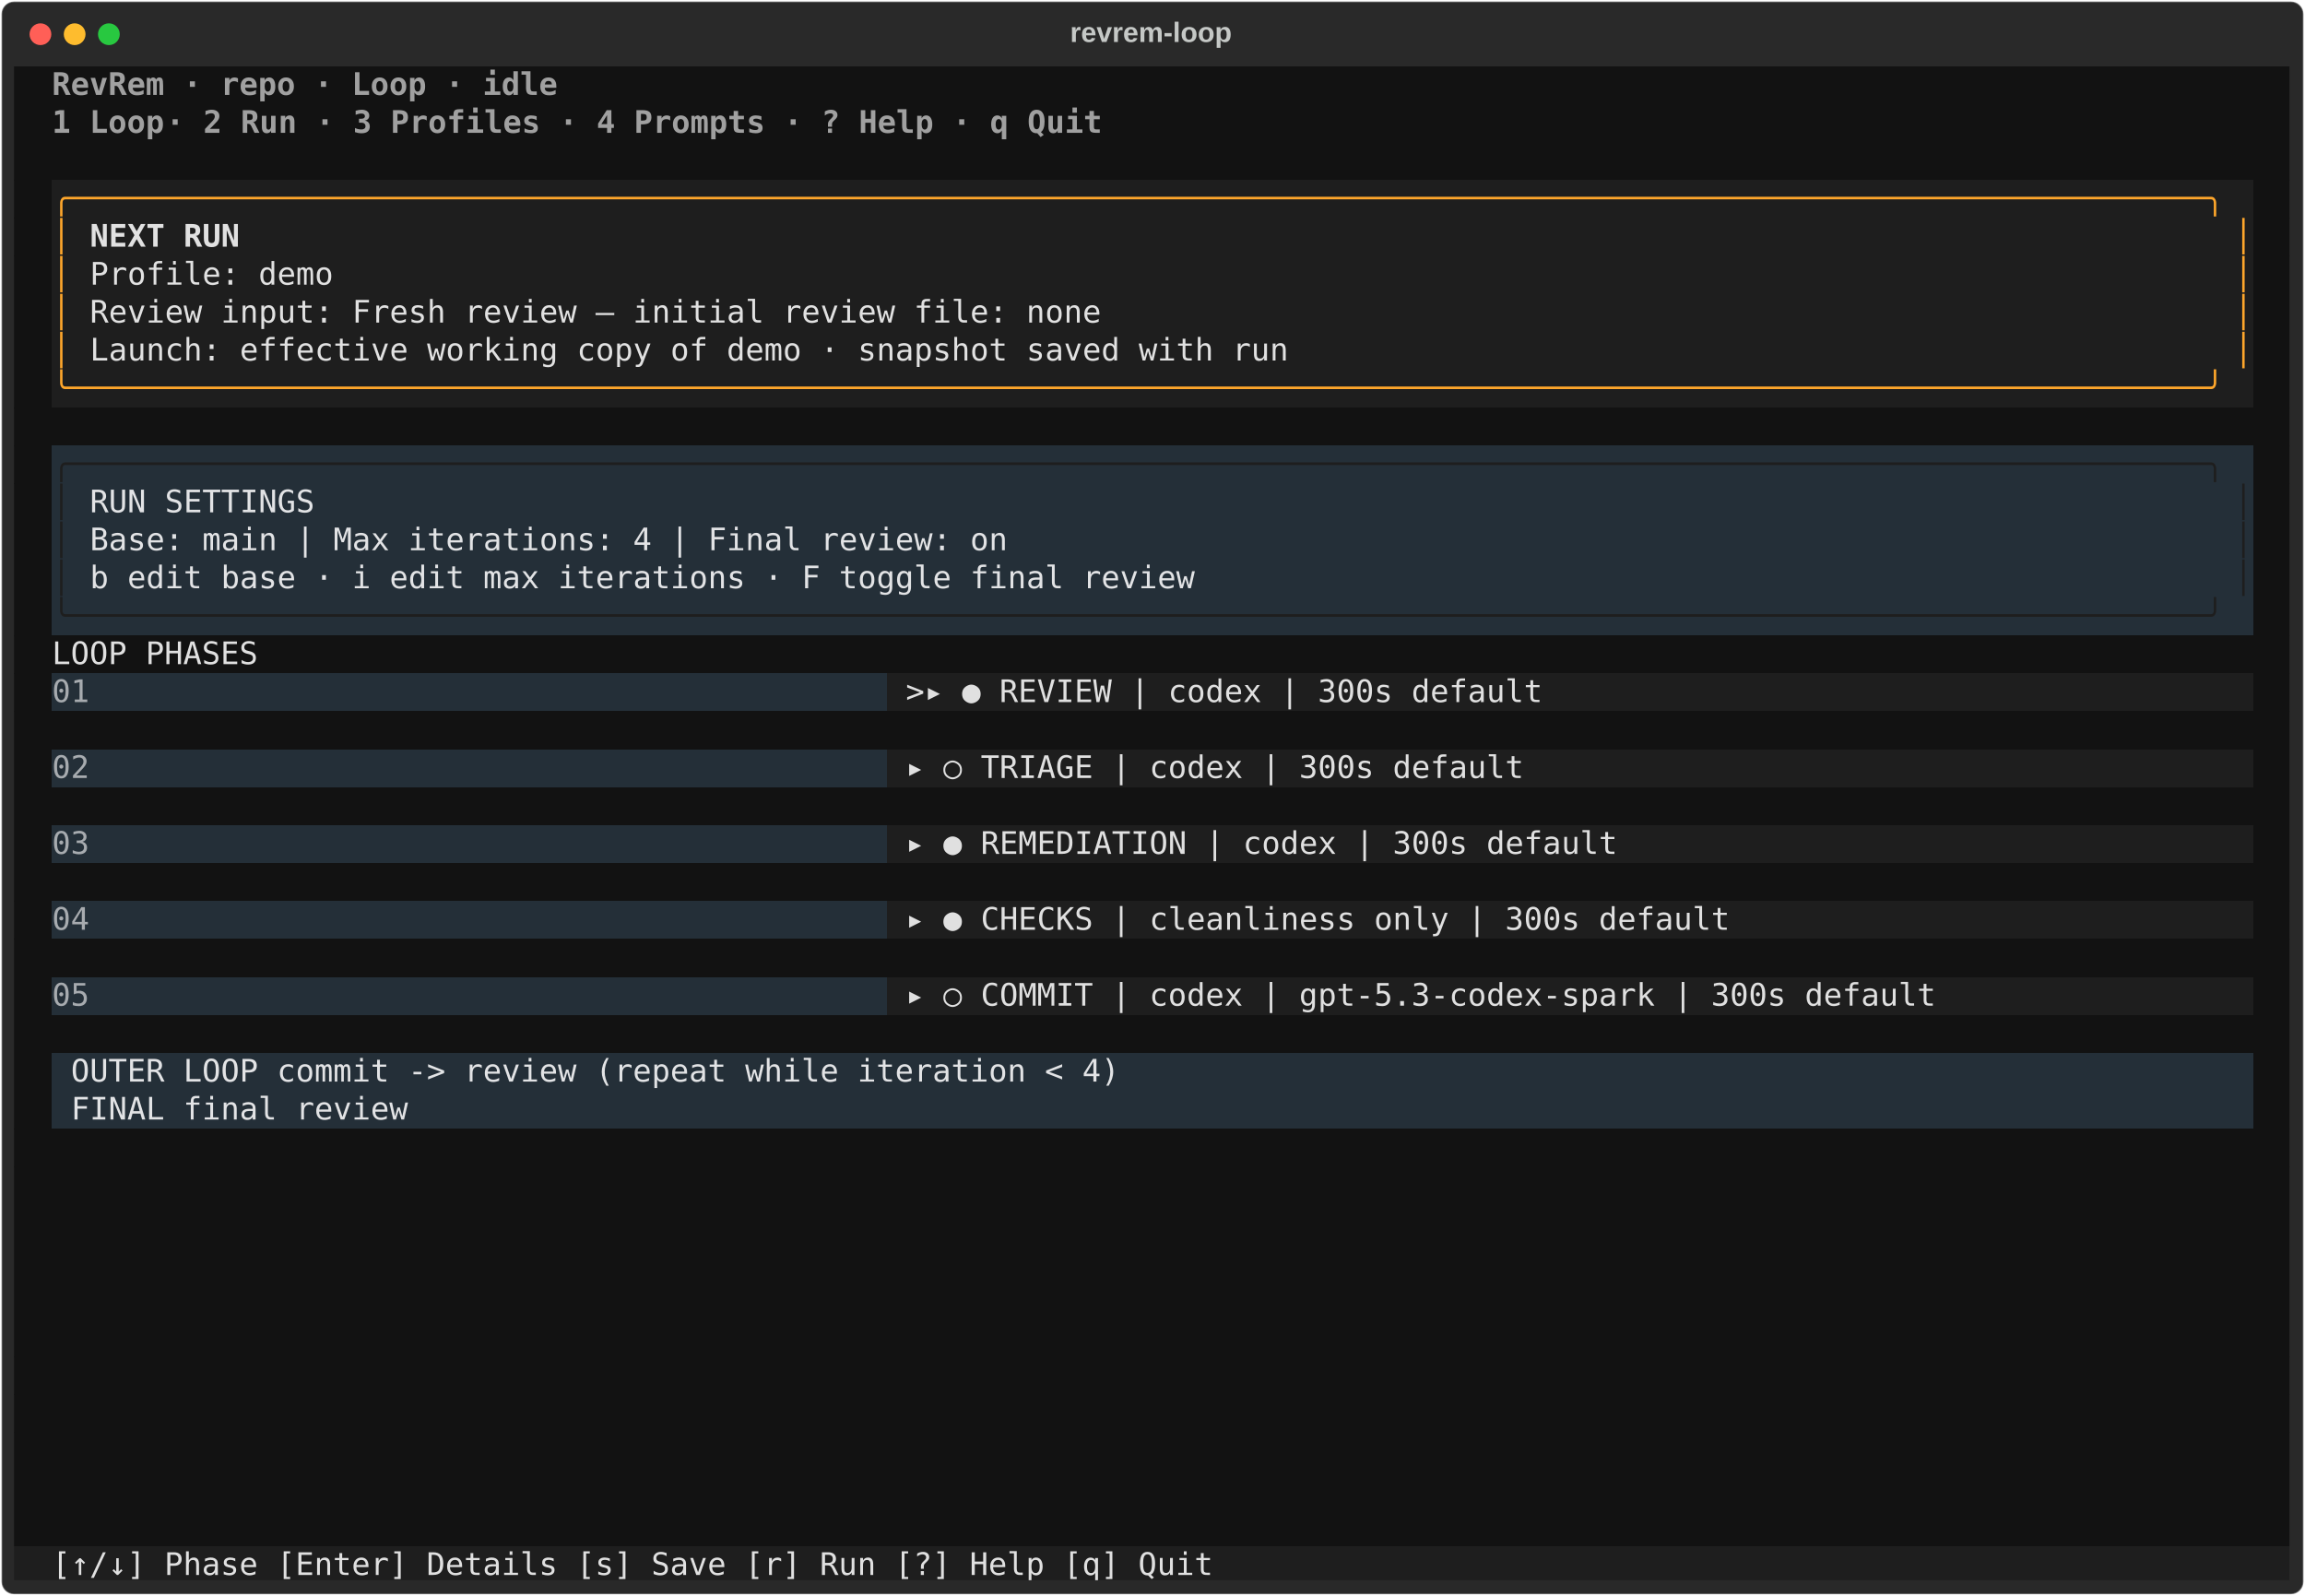
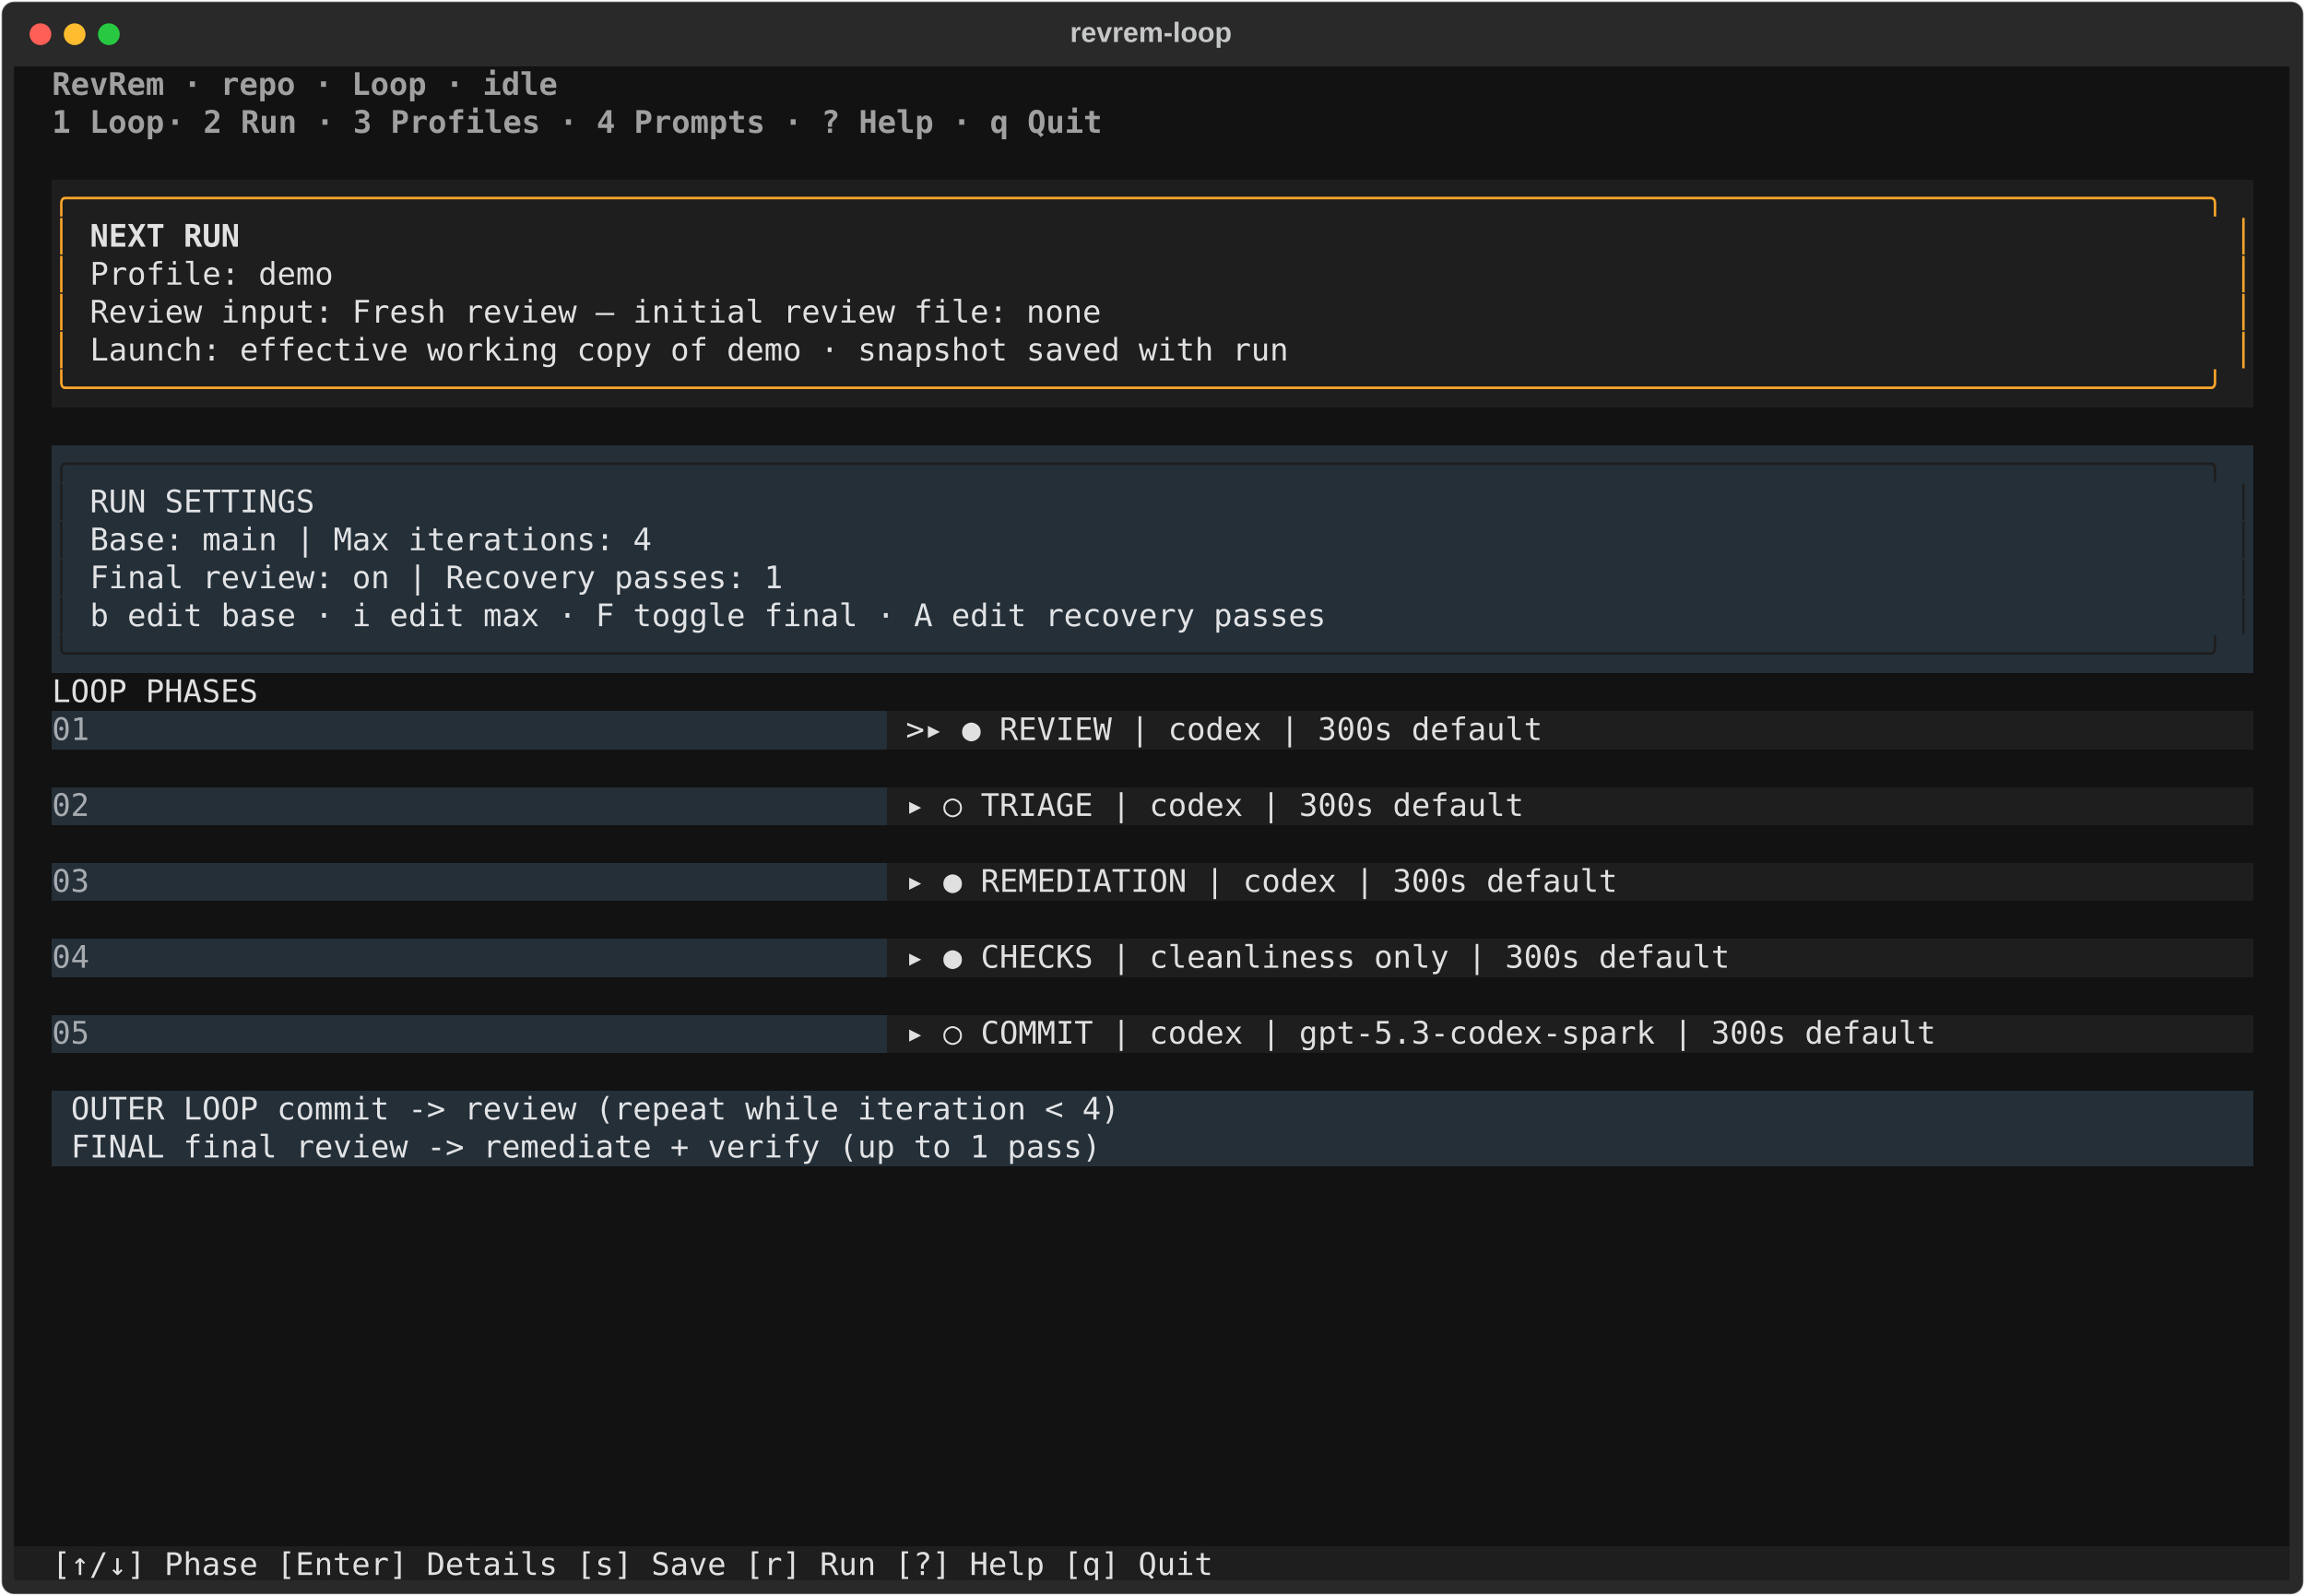
<svg xmlns="http://www.w3.org/2000/svg" class="rich-terminal" viewBox="0 0 1482 1026.0">
  <style>

    @font-face {
        font-family: "Fira Code";
        src: local("FiraCode-Regular"),
                url("https://cdnjs.cloudflare.com/ajax/libs/firacode/6.2.0/woff2/FiraCode-Regular.woff2") format("woff2"),
                url("https://cdnjs.cloudflare.com/ajax/libs/firacode/6.2.0/woff/FiraCode-Regular.woff") format("woff");
        font-style: normal;
        font-weight: 400;
    }
    @font-face {
        font-family: "Fira Code";
        src: local("FiraCode-Bold"),
                url("https://cdnjs.cloudflare.com/ajax/libs/firacode/6.2.0/woff2/FiraCode-Bold.woff2") format("woff2"),
                url("https://cdnjs.cloudflare.com/ajax/libs/firacode/6.2.0/woff/FiraCode-Bold.woff") format("woff");
        font-style: bold;
        font-weight: 700;
    }

    .terminal-ID-matrix {
        font-family: Fira Code, monospace;
        font-size: 20px;
        line-height: 24.4px;
        font-variant-east-asian: full-width;
    }

    .terminal-ID-title {
        font-size: 18px;
        font-weight: bold;
        font-family: arial;
    }

    .terminal-ID-r1 { fill: #c5c8c6 }
.terminal-ID-r2 { fill: #a0a0a0;font-weight: bold }
.terminal-ID-r3 { fill: #fea62b }
.terminal-ID-r4 { fill: #e1e1e1;font-weight: bold }
.terminal-ID-r5 { fill: #e1e1e1 }
.terminal-ID-r6 { fill: #1e1e1e }
.terminal-ID-r7 { fill: #e2e3e5 }
.terminal-ID-r8 { fill: #e0e0e0 }
.terminal-ID-r9 { fill: #a7abaf }
    </style>
  <defs>
    <clipPath id="terminal-ID-clip-terminal">
      <rect x="0" y="0" width="1463.0" height="975.0" />
    </clipPath>
    <clipPath id="terminal-ID-line-0">
      <rect x="0" y="1.5" width="1464" height="24.65" />
    </clipPath>
    <clipPath id="terminal-ID-line-1">
      <rect x="0" y="25.9" width="1464" height="24.65" />
    </clipPath>
    <clipPath id="terminal-ID-line-2">
      <rect x="0" y="50.3" width="1464" height="24.65" />
    </clipPath>
    <clipPath id="terminal-ID-line-3">
      <rect x="0" y="74.7" width="1464" height="24.65" />
    </clipPath>
    <clipPath id="terminal-ID-line-4">
      <rect x="0" y="99.1" width="1464" height="24.65" />
    </clipPath>
    <clipPath id="terminal-ID-line-5">
      <rect x="0" y="123.5" width="1464" height="24.65" />
    </clipPath>
    <clipPath id="terminal-ID-line-6">
      <rect x="0" y="147.9" width="1464" height="24.65" />
    </clipPath>
    <clipPath id="terminal-ID-line-7">
      <rect x="0" y="172.3" width="1464" height="24.65" />
    </clipPath>
    <clipPath id="terminal-ID-line-8">
      <rect x="0" y="196.7" width="1464" height="24.65" />
    </clipPath>
    <clipPath id="terminal-ID-line-9">
      <rect x="0" y="221.1" width="1464" height="24.65" />
    </clipPath>
    <clipPath id="terminal-ID-line-10">
      <rect x="0" y="245.5" width="1464" height="24.65" />
    </clipPath>
    <clipPath id="terminal-ID-line-11">
      <rect x="0" y="269.9" width="1464" height="24.65" />
    </clipPath>
    <clipPath id="terminal-ID-line-12">
      <rect x="0" y="294.3" width="1464" height="24.65" />
    </clipPath>
    <clipPath id="terminal-ID-line-13">
      <rect x="0" y="318.7" width="1464" height="24.65" />
    </clipPath>
    <clipPath id="terminal-ID-line-14">
      <rect x="0" y="343.1" width="1464" height="24.65" />
    </clipPath>
    <clipPath id="terminal-ID-line-15">
      <rect x="0" y="367.5" width="1464" height="24.65" />
    </clipPath>
    <clipPath id="terminal-ID-line-16">
      <rect x="0" y="391.9" width="1464" height="24.65" />
    </clipPath>
    <clipPath id="terminal-ID-line-17">
      <rect x="0" y="416.3" width="1464" height="24.65" />
    </clipPath>
    <clipPath id="terminal-ID-line-18">
      <rect x="0" y="440.7" width="1464" height="24.65" />
    </clipPath>
    <clipPath id="terminal-ID-line-19">
      <rect x="0" y="465.1" width="1464" height="24.65" />
    </clipPath>
    <clipPath id="terminal-ID-line-20">
      <rect x="0" y="489.5" width="1464" height="24.65" />
    </clipPath>
    <clipPath id="terminal-ID-line-21">
      <rect x="0" y="513.9" width="1464" height="24.65" />
    </clipPath>
    <clipPath id="terminal-ID-line-22">
      <rect x="0" y="538.3" width="1464" height="24.65" />
    </clipPath>
    <clipPath id="terminal-ID-line-23">
      <rect x="0" y="562.7" width="1464" height="24.65" />
    </clipPath>
    <clipPath id="terminal-ID-line-24">
      <rect x="0" y="587.1" width="1464" height="24.65" />
    </clipPath>
    <clipPath id="terminal-ID-line-25">
      <rect x="0" y="611.5" width="1464" height="24.65" />
    </clipPath>
    <clipPath id="terminal-ID-line-26">
      <rect x="0" y="635.9" width="1464" height="24.65" />
    </clipPath>
    <clipPath id="terminal-ID-line-27">
      <rect x="0" y="660.3" width="1464" height="24.65" />
    </clipPath>
    <clipPath id="terminal-ID-line-28">
      <rect x="0" y="684.7" width="1464" height="24.65" />
    </clipPath>
    <clipPath id="terminal-ID-line-29">
      <rect x="0" y="709.1" width="1464" height="24.65" />
    </clipPath>
    <clipPath id="terminal-ID-line-30">
      <rect x="0" y="733.5" width="1464" height="24.65" />
    </clipPath>
    <clipPath id="terminal-ID-line-31">
      <rect x="0" y="757.9" width="1464" height="24.65" />
    </clipPath>
    <clipPath id="terminal-ID-line-32">
      <rect x="0" y="782.3" width="1464" height="24.65" />
    </clipPath>
    <clipPath id="terminal-ID-line-33">
      <rect x="0" y="806.7" width="1464" height="24.65" />
    </clipPath>
    <clipPath id="terminal-ID-line-34">
      <rect x="0" y="831.1" width="1464" height="24.65" />
    </clipPath>
    <clipPath id="terminal-ID-line-35">
      <rect x="0" y="855.5" width="1464" height="24.65" />
    </clipPath>
    <clipPath id="terminal-ID-line-36">
      <rect x="0" y="879.9" width="1464" height="24.65" />
    </clipPath>
    <clipPath id="terminal-ID-line-37">
      <rect x="0" y="904.3" width="1464" height="24.65" />
    </clipPath>
    <clipPath id="terminal-ID-line-38">
      <rect x="0" y="928.7" width="1464" height="24.65" />
    </clipPath>
  </defs>
  <rect fill="#292929" stroke="rgba(255,255,255,0.35)" stroke-width="1" x="1" y="1" width="1480" height="1024" rx="8" />
  <text class="terminal-ID-title" fill="#c5c8c6" text-anchor="middle" x="740" y="27">revrem-loop</text>
  <g transform="translate(26,22)">
    <circle cx="0" cy="0" r="7" fill="#ff5f57" />
    <circle cx="22" cy="0" r="7" fill="#febc2e" />
    <circle cx="44" cy="0" r="7" fill="#28c840" />
  </g>
  <g transform="translate(9, 41)" clip-path="url(#terminal-ID-clip-terminal)">
    <rect fill="#121212" x="0" y="1.5" width="24.4" height="24.65" shape-rendering="crispEdges" />
    <rect fill="#121212" x="24.4" y="1.5" width="329.4" height="24.65" shape-rendering="crispEdges" />
    <rect fill="#121212" x="353.8" y="1.5" width="1110.2" height="24.65" shape-rendering="crispEdges" />
    <rect fill="#121212" x="0" y="25.9" width="24.4" height="24.65" shape-rendering="crispEdges" />
    <rect fill="#121212" x="24.4" y="25.9" width="73.2" height="24.65" shape-rendering="crispEdges" />
    <rect fill="#121212" x="97.6" y="25.9" width="622.2" height="24.65" shape-rendering="crispEdges" />
    <rect fill="#121212" x="719.8" y="25.9" width="744.2" height="24.65" shape-rendering="crispEdges" />
    <rect fill="#121212" x="0" y="50.3" width="1464" height="24.65" shape-rendering="crispEdges" />
    <rect fill="#121212" x="0" y="74.7" width="24.4" height="24.65" shape-rendering="crispEdges" />
    <rect fill="#1e1e1e" x="24.4" y="74.7" width="1415.2" height="24.65" shape-rendering="crispEdges" />
    <rect fill="#121212" x="1439.6" y="74.7" width="24.4" height="24.65" shape-rendering="crispEdges" />
    <rect fill="#121212" x="0" y="99.1" width="24.4" height="24.65" shape-rendering="crispEdges" />
    <rect fill="#1e1e1e" x="24.4" y="99.1" width="12.2" height="24.65" shape-rendering="crispEdges" />
    <rect fill="#1e1e1e" x="36.6" y="99.1" width="12.2" height="24.65" shape-rendering="crispEdges" />
    <rect fill="#1e1e1e" x="48.8" y="99.1" width="97.6" height="24.65" shape-rendering="crispEdges" />
    <rect fill="#1e1e1e" x="146.4" y="99.1" width="1281" height="24.65" shape-rendering="crispEdges" />
    <rect fill="#1e1e1e" x="1427.4" y="99.1" width="12.2" height="24.65" shape-rendering="crispEdges" />
    <rect fill="#121212" x="1439.6" y="99.1" width="24.4" height="24.65" shape-rendering="crispEdges" />
    <rect fill="#121212" x="0" y="123.5" width="24.4" height="24.65" shape-rendering="crispEdges" />
    <rect fill="#1e1e1e" x="24.4" y="123.5" width="12.2" height="24.65" shape-rendering="crispEdges" />
    <rect fill="#1e1e1e" x="36.6" y="123.5" width="12.2" height="24.65" shape-rendering="crispEdges" />
    <rect fill="#1e1e1e" x="48.8" y="123.5" width="158.6" height="24.65" shape-rendering="crispEdges" />
    <rect fill="#1e1e1e" x="207.4" y="123.5" width="1220" height="24.65" shape-rendering="crispEdges" />
    <rect fill="#1e1e1e" x="1427.4" y="123.5" width="12.2" height="24.65" shape-rendering="crispEdges" />
    <rect fill="#121212" x="1439.6" y="123.5" width="24.4" height="24.65" shape-rendering="crispEdges" />
    <rect fill="#121212" x="0" y="147.9" width="24.4" height="24.65" shape-rendering="crispEdges" />
    <rect fill="#1e1e1e" x="24.4" y="147.9" width="12.2" height="24.65" shape-rendering="crispEdges" />
    <rect fill="#1e1e1e" x="36.6" y="147.9" width="12.2" height="24.65" shape-rendering="crispEdges" />
    <rect fill="#1e1e1e" x="48.8" y="147.9" width="658.8" height="24.65" shape-rendering="crispEdges" />
    <rect fill="#1e1e1e" x="707.6" y="147.9" width="719.8" height="24.65" shape-rendering="crispEdges" />
    <rect fill="#1e1e1e" x="1427.4" y="147.9" width="12.2" height="24.65" shape-rendering="crispEdges" />
    <rect fill="#121212" x="1439.6" y="147.9" width="24.4" height="24.65" shape-rendering="crispEdges" />
    <rect fill="#121212" x="0" y="172.3" width="24.4" height="24.65" shape-rendering="crispEdges" />
    <rect fill="#1e1e1e" x="24.4" y="172.3" width="12.2" height="24.65" shape-rendering="crispEdges" />
    <rect fill="#1e1e1e" x="36.6" y="172.3" width="12.2" height="24.65" shape-rendering="crispEdges" />
    <rect fill="#1e1e1e" x="48.8" y="172.3" width="780.8" height="24.65" shape-rendering="crispEdges" />
    <rect fill="#1e1e1e" x="829.6" y="172.3" width="597.8" height="24.65" shape-rendering="crispEdges" />
    <rect fill="#1e1e1e" x="1427.4" y="172.3" width="12.2" height="24.65" shape-rendering="crispEdges" />
    <rect fill="#121212" x="1439.6" y="172.3" width="24.4" height="24.65" shape-rendering="crispEdges" />
    <rect fill="#121212" x="0" y="196.7" width="24.4" height="24.65" shape-rendering="crispEdges" />
    <rect fill="#1e1e1e" x="24.4" y="196.7" width="1415.2" height="24.65" shape-rendering="crispEdges" />
    <rect fill="#121212" x="1439.6" y="196.7" width="24.4" height="24.65" shape-rendering="crispEdges" />
    <rect fill="#121212" x="0" y="221.1" width="1464" height="24.65" shape-rendering="crispEdges" />
    <rect fill="#121212" x="0" y="245.5" width="24.4" height="24.65" shape-rendering="crispEdges" />
    <rect fill="#242f38" x="24.4" y="245.5" width="1415.2" height="24.65" shape-rendering="crispEdges" />
    <rect fill="#121212" x="1439.6" y="245.5" width="24.4" height="24.65" shape-rendering="crispEdges" />
    <rect fill="#121212" x="0" y="269.9" width="24.4" height="24.65" shape-rendering="crispEdges" />
    <rect fill="#242f38" x="24.4" y="269.9" width="12.2" height="24.65" shape-rendering="crispEdges" />
    <rect fill="#242f38" x="36.6" y="269.9" width="12.2" height="24.65" shape-rendering="crispEdges" />
    <rect fill="#242f38" x="48.8" y="269.9" width="146.4" height="24.65" shape-rendering="crispEdges" />
    <rect fill="#242f38" x="195.2" y="269.9" width="1232.2" height="24.65" shape-rendering="crispEdges" />
    <rect fill="#242f38" x="1427.4" y="269.9" width="12.2" height="24.65" shape-rendering="crispEdges" />
    <rect fill="#121212" x="1439.6" y="269.9" width="24.4" height="24.65" shape-rendering="crispEdges" />
    <rect fill="#121212" x="0" y="294.3" width="24.4" height="24.65" shape-rendering="crispEdges" />
    <rect fill="#242f38" x="24.4" y="294.3" width="12.2" height="24.65" shape-rendering="crispEdges" />
    <rect fill="#242f38" x="36.6" y="294.3" width="12.2" height="24.65" shape-rendering="crispEdges" />
-     <rect fill="#242f38" x="48.8" y="294.3" width="597.8" height="24.65" shape-rendering="crispEdges" />
-     <rect fill="#242f38" x="646.6" y="294.3" width="780.8" height="24.65" shape-rendering="crispEdges" />
+     <rect fill="#242f38" x="48.8" y="294.3" width="366" height="24.65" shape-rendering="crispEdges" />
+     <rect fill="#242f38" x="414.8" y="294.3" width="1012.6" height="24.65" shape-rendering="crispEdges" />
    <rect fill="#242f38" x="1427.4" y="294.3" width="12.2" height="24.65" shape-rendering="crispEdges" />
    <rect fill="#121212" x="1439.6" y="294.3" width="24.4" height="24.65" shape-rendering="crispEdges" />
    <rect fill="#121212" x="0" y="318.7" width="24.4" height="24.65" shape-rendering="crispEdges" />
    <rect fill="#242f38" x="24.4" y="318.7" width="12.2" height="24.65" shape-rendering="crispEdges" />
    <rect fill="#242f38" x="36.6" y="318.7" width="12.2" height="24.65" shape-rendering="crispEdges" />
-     <rect fill="#242f38" x="48.8" y="318.7" width="719.8" height="24.65" shape-rendering="crispEdges" />
-     <rect fill="#242f38" x="768.6" y="318.7" width="658.8" height="24.65" shape-rendering="crispEdges" />
+     <rect fill="#242f38" x="48.8" y="318.7" width="451.4" height="24.65" shape-rendering="crispEdges" />
+     <rect fill="#242f38" x="500.2" y="318.7" width="927.2" height="24.65" shape-rendering="crispEdges" />
    <rect fill="#242f38" x="1427.4" y="318.7" width="12.2" height="24.65" shape-rendering="crispEdges" />
    <rect fill="#121212" x="1439.6" y="318.7" width="24.4" height="24.65" shape-rendering="crispEdges" />
    <rect fill="#121212" x="0" y="343.1" width="24.4" height="24.65" shape-rendering="crispEdges" />
-     <rect fill="#242f38" x="24.4" y="343.1" width="1415.2" height="24.65" shape-rendering="crispEdges" />
+     <rect fill="#242f38" x="24.4" y="343.1" width="12.2" height="24.65" shape-rendering="crispEdges" />
+     <rect fill="#242f38" x="36.6" y="343.1" width="12.2" height="24.65" shape-rendering="crispEdges" />
+     <rect fill="#242f38" x="48.8" y="343.1" width="805.2" height="24.65" shape-rendering="crispEdges" />
+     <rect fill="#242f38" x="854" y="343.1" width="573.4" height="24.65" shape-rendering="crispEdges" />
+     <rect fill="#242f38" x="1427.4" y="343.1" width="12.2" height="24.65" shape-rendering="crispEdges" />
    <rect fill="#121212" x="1439.6" y="343.1" width="24.4" height="24.65" shape-rendering="crispEdges" />
    <rect fill="#121212" x="0" y="367.5" width="24.4" height="24.65" shape-rendering="crispEdges" />
-     <rect fill="#121212" x="24.4" y="367.5" width="134.2" height="24.65" shape-rendering="crispEdges" />
-     <rect fill="#121212" x="158.6" y="367.5" width="1305.4" height="24.65" shape-rendering="crispEdges" />
+     <rect fill="#242f38" x="24.4" y="367.5" width="1415.2" height="24.65" shape-rendering="crispEdges" />
+     <rect fill="#121212" x="1439.6" y="367.5" width="24.4" height="24.65" shape-rendering="crispEdges" />
    <rect fill="#121212" x="0" y="391.9" width="24.4" height="24.65" shape-rendering="crispEdges" />
-     <rect fill="#242f38" x="24.4" y="391.9" width="24.4" height="24.65" shape-rendering="crispEdges" />
-     <rect fill="#242f38" x="48.8" y="391.9" width="512.4" height="24.65" shape-rendering="crispEdges" />
-     <rect fill="#1e1e1e" x="561.2" y="391.9" width="12.2" height="24.65" shape-rendering="crispEdges" />
-     <rect fill="#1e1e1e" x="573.4" y="391.9" width="475.8" height="24.65" shape-rendering="crispEdges" />
-     <rect fill="#1e1e1e" x="1049.2" y="391.9" width="390.4" height="24.65" shape-rendering="crispEdges" />
-     <rect fill="#121212" x="1439.6" y="391.9" width="24.4" height="24.65" shape-rendering="crispEdges" />
-     <rect fill="#121212" x="0" y="416.3" width="1464" height="24.65" shape-rendering="crispEdges" />
-     <rect fill="#121212" x="0" y="440.7" width="24.4" height="24.65" shape-rendering="crispEdges" />
-     <rect fill="#242f38" x="24.4" y="440.7" width="24.4" height="24.65" shape-rendering="crispEdges" />
-     <rect fill="#242f38" x="48.8" y="440.7" width="512.4" height="24.65" shape-rendering="crispEdges" />
-     <rect fill="#1e1e1e" x="561.2" y="440.7" width="12.2" height="24.65" shape-rendering="crispEdges" />
-     <rect fill="#1e1e1e" x="573.4" y="440.7" width="475.8" height="24.65" shape-rendering="crispEdges" />
-     <rect fill="#1e1e1e" x="1049.2" y="440.7" width="390.4" height="24.65" shape-rendering="crispEdges" />
-     <rect fill="#121212" x="1439.6" y="440.7" width="24.4" height="24.65" shape-rendering="crispEdges" />
-     <rect fill="#121212" x="0" y="465.1" width="1464" height="24.65" shape-rendering="crispEdges" />
-     <rect fill="#121212" x="0" y="489.5" width="24.4" height="24.65" shape-rendering="crispEdges" />
-     <rect fill="#242f38" x="24.4" y="489.5" width="24.4" height="24.65" shape-rendering="crispEdges" />
-     <rect fill="#242f38" x="48.8" y="489.5" width="512.4" height="24.65" shape-rendering="crispEdges" />
-     <rect fill="#1e1e1e" x="561.2" y="489.5" width="12.2" height="24.65" shape-rendering="crispEdges" />
-     <rect fill="#1e1e1e" x="573.4" y="489.5" width="475.8" height="24.65" shape-rendering="crispEdges" />
-     <rect fill="#1e1e1e" x="1049.2" y="489.5" width="390.4" height="24.65" shape-rendering="crispEdges" />
-     <rect fill="#121212" x="1439.6" y="489.5" width="24.4" height="24.65" shape-rendering="crispEdges" />
-     <rect fill="#121212" x="0" y="513.9" width="1464" height="24.65" shape-rendering="crispEdges" />
-     <rect fill="#121212" x="0" y="538.3" width="24.4" height="24.65" shape-rendering="crispEdges" />
-     <rect fill="#242f38" x="24.4" y="538.3" width="24.4" height="24.65" shape-rendering="crispEdges" />
-     <rect fill="#242f38" x="48.8" y="538.3" width="512.4" height="24.65" shape-rendering="crispEdges" />
-     <rect fill="#1e1e1e" x="561.2" y="538.3" width="12.2" height="24.65" shape-rendering="crispEdges" />
-     <rect fill="#1e1e1e" x="573.4" y="538.3" width="610" height="24.65" shape-rendering="crispEdges" />
-     <rect fill="#1e1e1e" x="1183.4" y="538.3" width="256.2" height="24.65" shape-rendering="crispEdges" />
-     <rect fill="#121212" x="1439.6" y="538.3" width="24.4" height="24.65" shape-rendering="crispEdges" />
-     <rect fill="#121212" x="0" y="562.7" width="1464" height="24.65" shape-rendering="crispEdges" />
-     <rect fill="#121212" x="0" y="587.1" width="24.4" height="24.65" shape-rendering="crispEdges" />
-     <rect fill="#242f38" x="24.4" y="587.1" width="24.4" height="24.65" shape-rendering="crispEdges" />
-     <rect fill="#242f38" x="48.8" y="587.1" width="512.4" height="24.65" shape-rendering="crispEdges" />
-     <rect fill="#1e1e1e" x="561.2" y="587.1" width="12.2" height="24.65" shape-rendering="crispEdges" />
-     <rect fill="#1e1e1e" x="573.4" y="587.1" width="744.2" height="24.65" shape-rendering="crispEdges" />
-     <rect fill="#1e1e1e" x="1317.6" y="587.1" width="122" height="24.65" shape-rendering="crispEdges" />
-     <rect fill="#121212" x="1439.6" y="587.1" width="24.4" height="24.65" shape-rendering="crispEdges" />
-     <rect fill="#121212" x="0" y="611.5" width="1464" height="24.65" shape-rendering="crispEdges" />
-     <rect fill="#121212" x="0" y="635.9" width="24.4" height="24.65" shape-rendering="crispEdges" />
-     <rect fill="#242f38" x="24.4" y="635.9" width="12.2" height="24.65" shape-rendering="crispEdges" />
-     <rect fill="#242f38" x="36.6" y="635.9" width="768.6" height="24.65" shape-rendering="crispEdges" />
-     <rect fill="#242f38" x="805.2" y="635.9" width="634.4" height="24.65" shape-rendering="crispEdges" />
-     <rect fill="#121212" x="1439.6" y="635.9" width="24.4" height="24.65" shape-rendering="crispEdges" />
+     <rect fill="#121212" x="24.4" y="391.9" width="134.2" height="24.65" shape-rendering="crispEdges" />
+     <rect fill="#121212" x="158.6" y="391.9" width="1305.4" height="24.65" shape-rendering="crispEdges" />
+     <rect fill="#121212" x="0" y="416.3" width="24.4" height="24.65" shape-rendering="crispEdges" />
+     <rect fill="#242f38" x="24.4" y="416.3" width="24.4" height="24.65" shape-rendering="crispEdges" />
+     <rect fill="#242f38" x="48.8" y="416.3" width="512.4" height="24.65" shape-rendering="crispEdges" />
+     <rect fill="#1e1e1e" x="561.2" y="416.3" width="12.2" height="24.65" shape-rendering="crispEdges" />
+     <rect fill="#1e1e1e" x="573.4" y="416.3" width="475.8" height="24.65" shape-rendering="crispEdges" />
+     <rect fill="#1e1e1e" x="1049.2" y="416.3" width="390.4" height="24.65" shape-rendering="crispEdges" />
+     <rect fill="#121212" x="1439.6" y="416.3" width="24.4" height="24.65" shape-rendering="crispEdges" />
+     <rect fill="#121212" x="0" y="440.7" width="1464" height="24.65" shape-rendering="crispEdges" />
+     <rect fill="#121212" x="0" y="465.1" width="24.4" height="24.65" shape-rendering="crispEdges" />
+     <rect fill="#242f38" x="24.4" y="465.1" width="24.4" height="24.65" shape-rendering="crispEdges" />
+     <rect fill="#242f38" x="48.8" y="465.1" width="512.4" height="24.65" shape-rendering="crispEdges" />
+     <rect fill="#1e1e1e" x="561.2" y="465.1" width="12.2" height="24.65" shape-rendering="crispEdges" />
+     <rect fill="#1e1e1e" x="573.4" y="465.1" width="475.8" height="24.65" shape-rendering="crispEdges" />
+     <rect fill="#1e1e1e" x="1049.2" y="465.1" width="390.4" height="24.65" shape-rendering="crispEdges" />
+     <rect fill="#121212" x="1439.6" y="465.1" width="24.4" height="24.65" shape-rendering="crispEdges" />
+     <rect fill="#121212" x="0" y="489.5" width="1464" height="24.65" shape-rendering="crispEdges" />
+     <rect fill="#121212" x="0" y="513.9" width="24.4" height="24.65" shape-rendering="crispEdges" />
+     <rect fill="#242f38" x="24.4" y="513.9" width="24.4" height="24.65" shape-rendering="crispEdges" />
+     <rect fill="#242f38" x="48.8" y="513.9" width="512.4" height="24.65" shape-rendering="crispEdges" />
+     <rect fill="#1e1e1e" x="561.2" y="513.9" width="12.2" height="24.65" shape-rendering="crispEdges" />
+     <rect fill="#1e1e1e" x="573.4" y="513.9" width="475.8" height="24.65" shape-rendering="crispEdges" />
+     <rect fill="#1e1e1e" x="1049.2" y="513.9" width="390.4" height="24.65" shape-rendering="crispEdges" />
+     <rect fill="#121212" x="1439.6" y="513.9" width="24.4" height="24.65" shape-rendering="crispEdges" />
+     <rect fill="#121212" x="0" y="538.3" width="1464" height="24.65" shape-rendering="crispEdges" />
+     <rect fill="#121212" x="0" y="562.7" width="24.4" height="24.65" shape-rendering="crispEdges" />
+     <rect fill="#242f38" x="24.4" y="562.7" width="24.4" height="24.65" shape-rendering="crispEdges" />
+     <rect fill="#242f38" x="48.8" y="562.7" width="512.4" height="24.65" shape-rendering="crispEdges" />
+     <rect fill="#1e1e1e" x="561.2" y="562.7" width="12.2" height="24.65" shape-rendering="crispEdges" />
+     <rect fill="#1e1e1e" x="573.4" y="562.7" width="610" height="24.65" shape-rendering="crispEdges" />
+     <rect fill="#1e1e1e" x="1183.4" y="562.7" width="256.2" height="24.65" shape-rendering="crispEdges" />
+     <rect fill="#121212" x="1439.6" y="562.7" width="24.4" height="24.65" shape-rendering="crispEdges" />
+     <rect fill="#121212" x="0" y="587.1" width="1464" height="24.65" shape-rendering="crispEdges" />
+     <rect fill="#121212" x="0" y="611.5" width="24.4" height="24.65" shape-rendering="crispEdges" />
+     <rect fill="#242f38" x="24.4" y="611.5" width="24.4" height="24.65" shape-rendering="crispEdges" />
+     <rect fill="#242f38" x="48.8" y="611.5" width="512.4" height="24.65" shape-rendering="crispEdges" />
+     <rect fill="#1e1e1e" x="561.2" y="611.5" width="12.2" height="24.65" shape-rendering="crispEdges" />
+     <rect fill="#1e1e1e" x="573.4" y="611.5" width="744.2" height="24.65" shape-rendering="crispEdges" />
+     <rect fill="#1e1e1e" x="1317.6" y="611.5" width="122" height="24.65" shape-rendering="crispEdges" />
+     <rect fill="#121212" x="1439.6" y="611.5" width="24.4" height="24.65" shape-rendering="crispEdges" />
+     <rect fill="#121212" x="0" y="635.9" width="1464" height="24.65" shape-rendering="crispEdges" />
    <rect fill="#121212" x="0" y="660.3" width="24.4" height="24.65" shape-rendering="crispEdges" />
    <rect fill="#242f38" x="24.4" y="660.3" width="12.2" height="24.65" shape-rendering="crispEdges" />
-     <rect fill="#242f38" x="36.6" y="660.3" width="305" height="24.65" shape-rendering="crispEdges" />
-     <rect fill="#242f38" x="341.6" y="660.3" width="1098" height="24.65" shape-rendering="crispEdges" />
+     <rect fill="#242f38" x="36.6" y="660.3" width="768.6" height="24.65" shape-rendering="crispEdges" />
+     <rect fill="#242f38" x="805.2" y="660.3" width="634.4" height="24.65" shape-rendering="crispEdges" />
    <rect fill="#121212" x="1439.6" y="660.3" width="24.4" height="24.65" shape-rendering="crispEdges" />
-     <rect fill="#121212" x="0" y="684.7" width="1464" height="24.65" shape-rendering="crispEdges" />
+     <rect fill="#121212" x="0" y="684.7" width="24.4" height="24.65" shape-rendering="crispEdges" />
+     <rect fill="#242f38" x="24.4" y="684.7" width="12.2" height="24.65" shape-rendering="crispEdges" />
+     <rect fill="#242f38" x="36.6" y="684.7" width="756.4" height="24.65" shape-rendering="crispEdges" />
+     <rect fill="#242f38" x="793" y="684.7" width="646.6" height="24.65" shape-rendering="crispEdges" />
+     <rect fill="#121212" x="1439.6" y="684.7" width="24.4" height="24.65" shape-rendering="crispEdges" />
    <rect fill="#121212" x="0" y="709.1" width="1464" height="24.65" shape-rendering="crispEdges" />
    <rect fill="#121212" x="0" y="733.5" width="1464" height="24.65" shape-rendering="crispEdges" />
    <rect fill="#121212" x="0" y="757.9" width="1464" height="24.65" shape-rendering="crispEdges" />
    <rect fill="#121212" x="0" y="782.3" width="1464" height="24.65" shape-rendering="crispEdges" />
    <rect fill="#121212" x="0" y="806.7" width="1464" height="24.65" shape-rendering="crispEdges" />
    <rect fill="#121212" x="0" y="831.1" width="1464" height="24.65" shape-rendering="crispEdges" />
    <rect fill="#121212" x="0" y="855.5" width="1464" height="24.65" shape-rendering="crispEdges" />
    <rect fill="#121212" x="0" y="879.9" width="1464" height="24.65" shape-rendering="crispEdges" />
    <rect fill="#121212" x="0" y="904.3" width="1464" height="24.65" shape-rendering="crispEdges" />
    <rect fill="#121212" x="0" y="928.7" width="1464" height="24.65" shape-rendering="crispEdges" />
    <rect fill="#1e1e1e" x="0" y="953.1" width="24.4" height="24.65" shape-rendering="crispEdges" />
    <rect fill="#1e1e1e" x="24.4" y="953.1" width="817.4" height="24.65" shape-rendering="crispEdges" />
    <rect fill="#1e1e1e" x="841.8" y="953.1" width="622.2" height="24.65" shape-rendering="crispEdges" />
    <g class="terminal-ID-matrix">
      <text class="terminal-ID-r2" x="24.4" y="20" textLength="329.4" clip-path="url(#terminal-ID-line-0)">RevRem · repo · Loop · idle</text>
      <text class="terminal-ID-r1" x="1464" y="20" textLength="12.2" clip-path="url(#terminal-ID-line-0)">
</text>
      <text class="terminal-ID-r2" x="24.4" y="44.4" textLength="73.2" clip-path="url(#terminal-ID-line-1)">1 Loop</text>
      <text class="terminal-ID-r2" x="97.6" y="44.4" textLength="622.2" clip-path="url(#terminal-ID-line-1)"> · 2 Run · 3 Profiles · 4 Prompts · ? Help · q Quit</text>
      <text class="terminal-ID-r1" x="1464" y="44.4" textLength="12.2" clip-path="url(#terminal-ID-line-1)">
</text>
      <text class="terminal-ID-r1" x="1464" y="68.8" textLength="12.2" clip-path="url(#terminal-ID-line-2)">
</text>
      <text class="terminal-ID-r3" x="24.4" y="93.2" textLength="1415.2" clip-path="url(#terminal-ID-line-3)">╭──────────────────────────────────────────────────────────────────────────────────────────────────────────────────╮</text>
      <text class="terminal-ID-r1" x="1464" y="93.2" textLength="12.2" clip-path="url(#terminal-ID-line-3)">
</text>
      <text class="terminal-ID-r3" x="24.4" y="117.6" textLength="12.2" clip-path="url(#terminal-ID-line-4)">│</text>
      <text class="terminal-ID-r4" x="48.8" y="117.6" textLength="97.6" clip-path="url(#terminal-ID-line-4)">NEXT RUN</text>
      <text class="terminal-ID-r3" x="1427.4" y="117.6" textLength="12.2" clip-path="url(#terminal-ID-line-4)">│</text>
      <text class="terminal-ID-r1" x="1464" y="117.6" textLength="12.2" clip-path="url(#terminal-ID-line-4)">
</text>
      <text class="terminal-ID-r3" x="24.4" y="142" textLength="12.2" clip-path="url(#terminal-ID-line-5)">│</text>
      <text class="terminal-ID-r5" x="48.8" y="142" textLength="158.6" clip-path="url(#terminal-ID-line-5)">Profile: demo</text>
      <text class="terminal-ID-r3" x="1427.4" y="142" textLength="12.2" clip-path="url(#terminal-ID-line-5)">│</text>
      <text class="terminal-ID-r1" x="1464" y="142" textLength="12.2" clip-path="url(#terminal-ID-line-5)">
</text>
      <text class="terminal-ID-r3" x="24.4" y="166.4" textLength="12.2" clip-path="url(#terminal-ID-line-6)">│</text>
      <text class="terminal-ID-r5" x="48.8" y="166.4" textLength="658.8" clip-path="url(#terminal-ID-line-6)">Review input: Fresh review — initial review file: none</text>
      <text class="terminal-ID-r3" x="1427.4" y="166.4" textLength="12.2" clip-path="url(#terminal-ID-line-6)">│</text>
      <text class="terminal-ID-r1" x="1464" y="166.4" textLength="12.2" clip-path="url(#terminal-ID-line-6)">
</text>
      <text class="terminal-ID-r3" x="24.4" y="190.8" textLength="12.2" clip-path="url(#terminal-ID-line-7)">│</text>
      <text class="terminal-ID-r5" x="48.8" y="190.8" textLength="780.8" clip-path="url(#terminal-ID-line-7)">Launch: effective working copy of demo · snapshot saved with run</text>
      <text class="terminal-ID-r3" x="1427.4" y="190.8" textLength="12.2" clip-path="url(#terminal-ID-line-7)">│</text>
      <text class="terminal-ID-r1" x="1464" y="190.8" textLength="12.2" clip-path="url(#terminal-ID-line-7)">
</text>
      <text class="terminal-ID-r3" x="24.4" y="215.2" textLength="1415.2" clip-path="url(#terminal-ID-line-8)">╰──────────────────────────────────────────────────────────────────────────────────────────────────────────────────╯</text>
      <text class="terminal-ID-r1" x="1464" y="215.2" textLength="12.2" clip-path="url(#terminal-ID-line-8)">
</text>
      <text class="terminal-ID-r1" x="1464" y="239.6" textLength="12.2" clip-path="url(#terminal-ID-line-9)">
</text>
      <text class="terminal-ID-r6" x="24.4" y="264" textLength="1415.2" clip-path="url(#terminal-ID-line-10)">╭──────────────────────────────────────────────────────────────────────────────────────────────────────────────────╮</text>
      <text class="terminal-ID-r1" x="1464" y="264" textLength="12.2" clip-path="url(#terminal-ID-line-10)">
</text>
      <text class="terminal-ID-r6" x="24.4" y="288.4" textLength="12.2" clip-path="url(#terminal-ID-line-11)">│</text>
      <text class="terminal-ID-r7" x="48.8" y="288.4" textLength="146.4" clip-path="url(#terminal-ID-line-11)">RUN SETTINGS</text>
      <text class="terminal-ID-r6" x="1427.4" y="288.4" textLength="12.2" clip-path="url(#terminal-ID-line-11)">│</text>
      <text class="terminal-ID-r1" x="1464" y="288.4" textLength="12.2" clip-path="url(#terminal-ID-line-11)">
</text>
      <text class="terminal-ID-r6" x="24.4" y="312.8" textLength="12.2" clip-path="url(#terminal-ID-line-12)">│</text>
-       <text class="terminal-ID-r7" x="48.8" y="312.8" textLength="597.8" clip-path="url(#terminal-ID-line-12)">Base: main | Max iterations: 4 | Final review: on</text>
+       <text class="terminal-ID-r7" x="48.8" y="312.8" textLength="366" clip-path="url(#terminal-ID-line-12)">Base: main | Max iterations: 4</text>
      <text class="terminal-ID-r6" x="1427.4" y="312.8" textLength="12.2" clip-path="url(#terminal-ID-line-12)">│</text>
      <text class="terminal-ID-r1" x="1464" y="312.8" textLength="12.2" clip-path="url(#terminal-ID-line-12)">
</text>
      <text class="terminal-ID-r6" x="24.4" y="337.2" textLength="12.2" clip-path="url(#terminal-ID-line-13)">│</text>
-       <text class="terminal-ID-r7" x="48.8" y="337.2" textLength="719.8" clip-path="url(#terminal-ID-line-13)">b edit base · i edit max iterations · F toggle final review</text>
+       <text class="terminal-ID-r7" x="48.8" y="337.2" textLength="451.4" clip-path="url(#terminal-ID-line-13)">Final review: on | Recovery passes: 1</text>
      <text class="terminal-ID-r6" x="1427.4" y="337.2" textLength="12.2" clip-path="url(#terminal-ID-line-13)">│</text>
      <text class="terminal-ID-r1" x="1464" y="337.2" textLength="12.2" clip-path="url(#terminal-ID-line-13)">
</text>
-       <text class="terminal-ID-r6" x="24.4" y="361.6" textLength="1415.2" clip-path="url(#terminal-ID-line-14)">╰──────────────────────────────────────────────────────────────────────────────────────────────────────────────────╯</text>
+       <text class="terminal-ID-r6" x="24.4" y="361.6" textLength="12.2" clip-path="url(#terminal-ID-line-14)">│</text>
+       <text class="terminal-ID-r7" x="48.8" y="361.6" textLength="805.2" clip-path="url(#terminal-ID-line-14)">b edit base · i edit max · F toggle final · A edit recovery passes</text>
+       <text class="terminal-ID-r6" x="1427.4" y="361.6" textLength="12.2" clip-path="url(#terminal-ID-line-14)">│</text>
      <text class="terminal-ID-r1" x="1464" y="361.6" textLength="12.2" clip-path="url(#terminal-ID-line-14)">
</text>
-       <text class="terminal-ID-r8" x="24.4" y="386" textLength="134.2" clip-path="url(#terminal-ID-line-15)">LOOP PHASES</text>
+       <text class="terminal-ID-r6" x="24.4" y="386" textLength="1415.2" clip-path="url(#terminal-ID-line-15)">╰──────────────────────────────────────────────────────────────────────────────────────────────────────────────────╯</text>
      <text class="terminal-ID-r1" x="1464" y="386" textLength="12.2" clip-path="url(#terminal-ID-line-15)">
</text>
-       <text class="terminal-ID-r9" x="24.4" y="410.4" textLength="24.4" clip-path="url(#terminal-ID-line-16)">01</text>
-       <text class="terminal-ID-r8" x="573.4" y="410.4" textLength="475.8" clip-path="url(#terminal-ID-line-16)">&gt;▸ ● REVIEW      | codex | 300s default</text>
+       <text class="terminal-ID-r8" x="24.4" y="410.4" textLength="134.2" clip-path="url(#terminal-ID-line-16)">LOOP PHASES</text>
      <text class="terminal-ID-r1" x="1464" y="410.4" textLength="12.2" clip-path="url(#terminal-ID-line-16)">
</text>
+       <text class="terminal-ID-r9" x="24.4" y="434.8" textLength="24.4" clip-path="url(#terminal-ID-line-17)">01</text>
+       <text class="terminal-ID-r8" x="573.4" y="434.8" textLength="475.8" clip-path="url(#terminal-ID-line-17)">&gt;▸ ● REVIEW      | codex | 300s default</text>
      <text class="terminal-ID-r1" x="1464" y="434.8" textLength="12.2" clip-path="url(#terminal-ID-line-17)">
</text>
-       <text class="terminal-ID-r9" x="24.4" y="459.2" textLength="24.4" clip-path="url(#terminal-ID-line-18)">02</text>
-       <text class="terminal-ID-r8" x="573.4" y="459.2" textLength="475.8" clip-path="url(#terminal-ID-line-18)"> ▸ ○ TRIAGE      | codex | 300s default</text>
      <text class="terminal-ID-r1" x="1464" y="459.2" textLength="12.2" clip-path="url(#terminal-ID-line-18)">
</text>
+       <text class="terminal-ID-r9" x="24.4" y="483.6" textLength="24.4" clip-path="url(#terminal-ID-line-19)">02</text>
+       <text class="terminal-ID-r8" x="573.4" y="483.6" textLength="475.8" clip-path="url(#terminal-ID-line-19)"> ▸ ○ TRIAGE      | codex | 300s default</text>
      <text class="terminal-ID-r1" x="1464" y="483.6" textLength="12.2" clip-path="url(#terminal-ID-line-19)">
</text>
-       <text class="terminal-ID-r9" x="24.4" y="508" textLength="24.4" clip-path="url(#terminal-ID-line-20)">03</text>
-       <text class="terminal-ID-r8" x="573.4" y="508" textLength="475.8" clip-path="url(#terminal-ID-line-20)"> ▸ ● REMEDIATION | codex | 300s default</text>
      <text class="terminal-ID-r1" x="1464" y="508" textLength="12.2" clip-path="url(#terminal-ID-line-20)">
</text>
+       <text class="terminal-ID-r9" x="24.4" y="532.4" textLength="24.4" clip-path="url(#terminal-ID-line-21)">03</text>
+       <text class="terminal-ID-r8" x="573.4" y="532.4" textLength="475.8" clip-path="url(#terminal-ID-line-21)"> ▸ ● REMEDIATION | codex | 300s default</text>
      <text class="terminal-ID-r1" x="1464" y="532.4" textLength="12.2" clip-path="url(#terminal-ID-line-21)">
</text>
-       <text class="terminal-ID-r9" x="24.4" y="556.8" textLength="24.4" clip-path="url(#terminal-ID-line-22)">04</text>
-       <text class="terminal-ID-r8" x="573.4" y="556.8" textLength="610" clip-path="url(#terminal-ID-line-22)"> ▸ ● CHECKS      | cleanliness only | 300s default</text>
      <text class="terminal-ID-r1" x="1464" y="556.8" textLength="12.2" clip-path="url(#terminal-ID-line-22)">
</text>
+       <text class="terminal-ID-r9" x="24.4" y="581.2" textLength="24.4" clip-path="url(#terminal-ID-line-23)">04</text>
+       <text class="terminal-ID-r8" x="573.4" y="581.2" textLength="610" clip-path="url(#terminal-ID-line-23)"> ▸ ● CHECKS      | cleanliness only | 300s default</text>
      <text class="terminal-ID-r1" x="1464" y="581.2" textLength="12.2" clip-path="url(#terminal-ID-line-23)">
</text>
-       <text class="terminal-ID-r9" x="24.4" y="605.6" textLength="24.4" clip-path="url(#terminal-ID-line-24)">05</text>
-       <text class="terminal-ID-r8" x="573.4" y="605.6" textLength="744.2" clip-path="url(#terminal-ID-line-24)"> ▸ ○ COMMIT      | codex | gpt-5.3-codex-spark | 300s default</text>
      <text class="terminal-ID-r1" x="1464" y="605.6" textLength="12.2" clip-path="url(#terminal-ID-line-24)">
</text>
+       <text class="terminal-ID-r9" x="24.4" y="630" textLength="24.4" clip-path="url(#terminal-ID-line-25)">05</text>
+       <text class="terminal-ID-r8" x="573.4" y="630" textLength="744.2" clip-path="url(#terminal-ID-line-25)"> ▸ ○ COMMIT      | codex | gpt-5.3-codex-spark | 300s default</text>
      <text class="terminal-ID-r1" x="1464" y="630" textLength="12.2" clip-path="url(#terminal-ID-line-25)">
</text>
-       <text class="terminal-ID-r7" x="36.6" y="654.4" textLength="768.6" clip-path="url(#terminal-ID-line-26)">OUTER LOOP   commit -&gt; review      (repeat while iteration &lt; 4)</text>
      <text class="terminal-ID-r1" x="1464" y="654.4" textLength="12.2" clip-path="url(#terminal-ID-line-26)">
</text>
-       <text class="terminal-ID-r7" x="36.6" y="678.8" textLength="305" clip-path="url(#terminal-ID-line-27)">FINAL        final review</text>
+       <text class="terminal-ID-r7" x="36.6" y="678.8" textLength="768.6" clip-path="url(#terminal-ID-line-27)">OUTER LOOP   commit -&gt; review      (repeat while iteration &lt; 4)</text>
      <text class="terminal-ID-r1" x="1464" y="678.8" textLength="12.2" clip-path="url(#terminal-ID-line-27)">
</text>
+       <text class="terminal-ID-r7" x="36.6" y="703.2" textLength="756.4" clip-path="url(#terminal-ID-line-28)">FINAL        final review -&gt; remediate + verify (up to 1 pass)</text>
      <text class="terminal-ID-r1" x="1464" y="703.2" textLength="12.2" clip-path="url(#terminal-ID-line-28)">
</text>
      <text class="terminal-ID-r1" x="1464" y="727.6" textLength="12.2" clip-path="url(#terminal-ID-line-29)">
</text>
      <text class="terminal-ID-r1" x="1464" y="752" textLength="12.2" clip-path="url(#terminal-ID-line-30)">
</text>
      <text class="terminal-ID-r1" x="1464" y="776.4" textLength="12.2" clip-path="url(#terminal-ID-line-31)">
</text>
      <text class="terminal-ID-r1" x="1464" y="800.8" textLength="12.2" clip-path="url(#terminal-ID-line-32)">
</text>
      <text class="terminal-ID-r1" x="1464" y="825.2" textLength="12.2" clip-path="url(#terminal-ID-line-33)">
</text>
      <text class="terminal-ID-r1" x="1464" y="849.6" textLength="12.2" clip-path="url(#terminal-ID-line-34)">
</text>
      <text class="terminal-ID-r1" x="1464" y="874" textLength="12.2" clip-path="url(#terminal-ID-line-35)">
</text>
      <text class="terminal-ID-r1" x="1464" y="898.4" textLength="12.2" clip-path="url(#terminal-ID-line-36)">
</text>
      <text class="terminal-ID-r1" x="1464" y="922.8" textLength="12.2" clip-path="url(#terminal-ID-line-37)">
</text>
      <text class="terminal-ID-r1" x="1464" y="947.2" textLength="12.2" clip-path="url(#terminal-ID-line-38)">
</text>
      <text class="terminal-ID-r8" x="24.4" y="971.6" textLength="817.4" clip-path="url(#terminal-ID-line-39)">[↑/↓] Phase  [Enter] Details  [s] Save  [r] Run  [?] Help  [q] Quit</text>
    </g>
  </g>
</svg>
